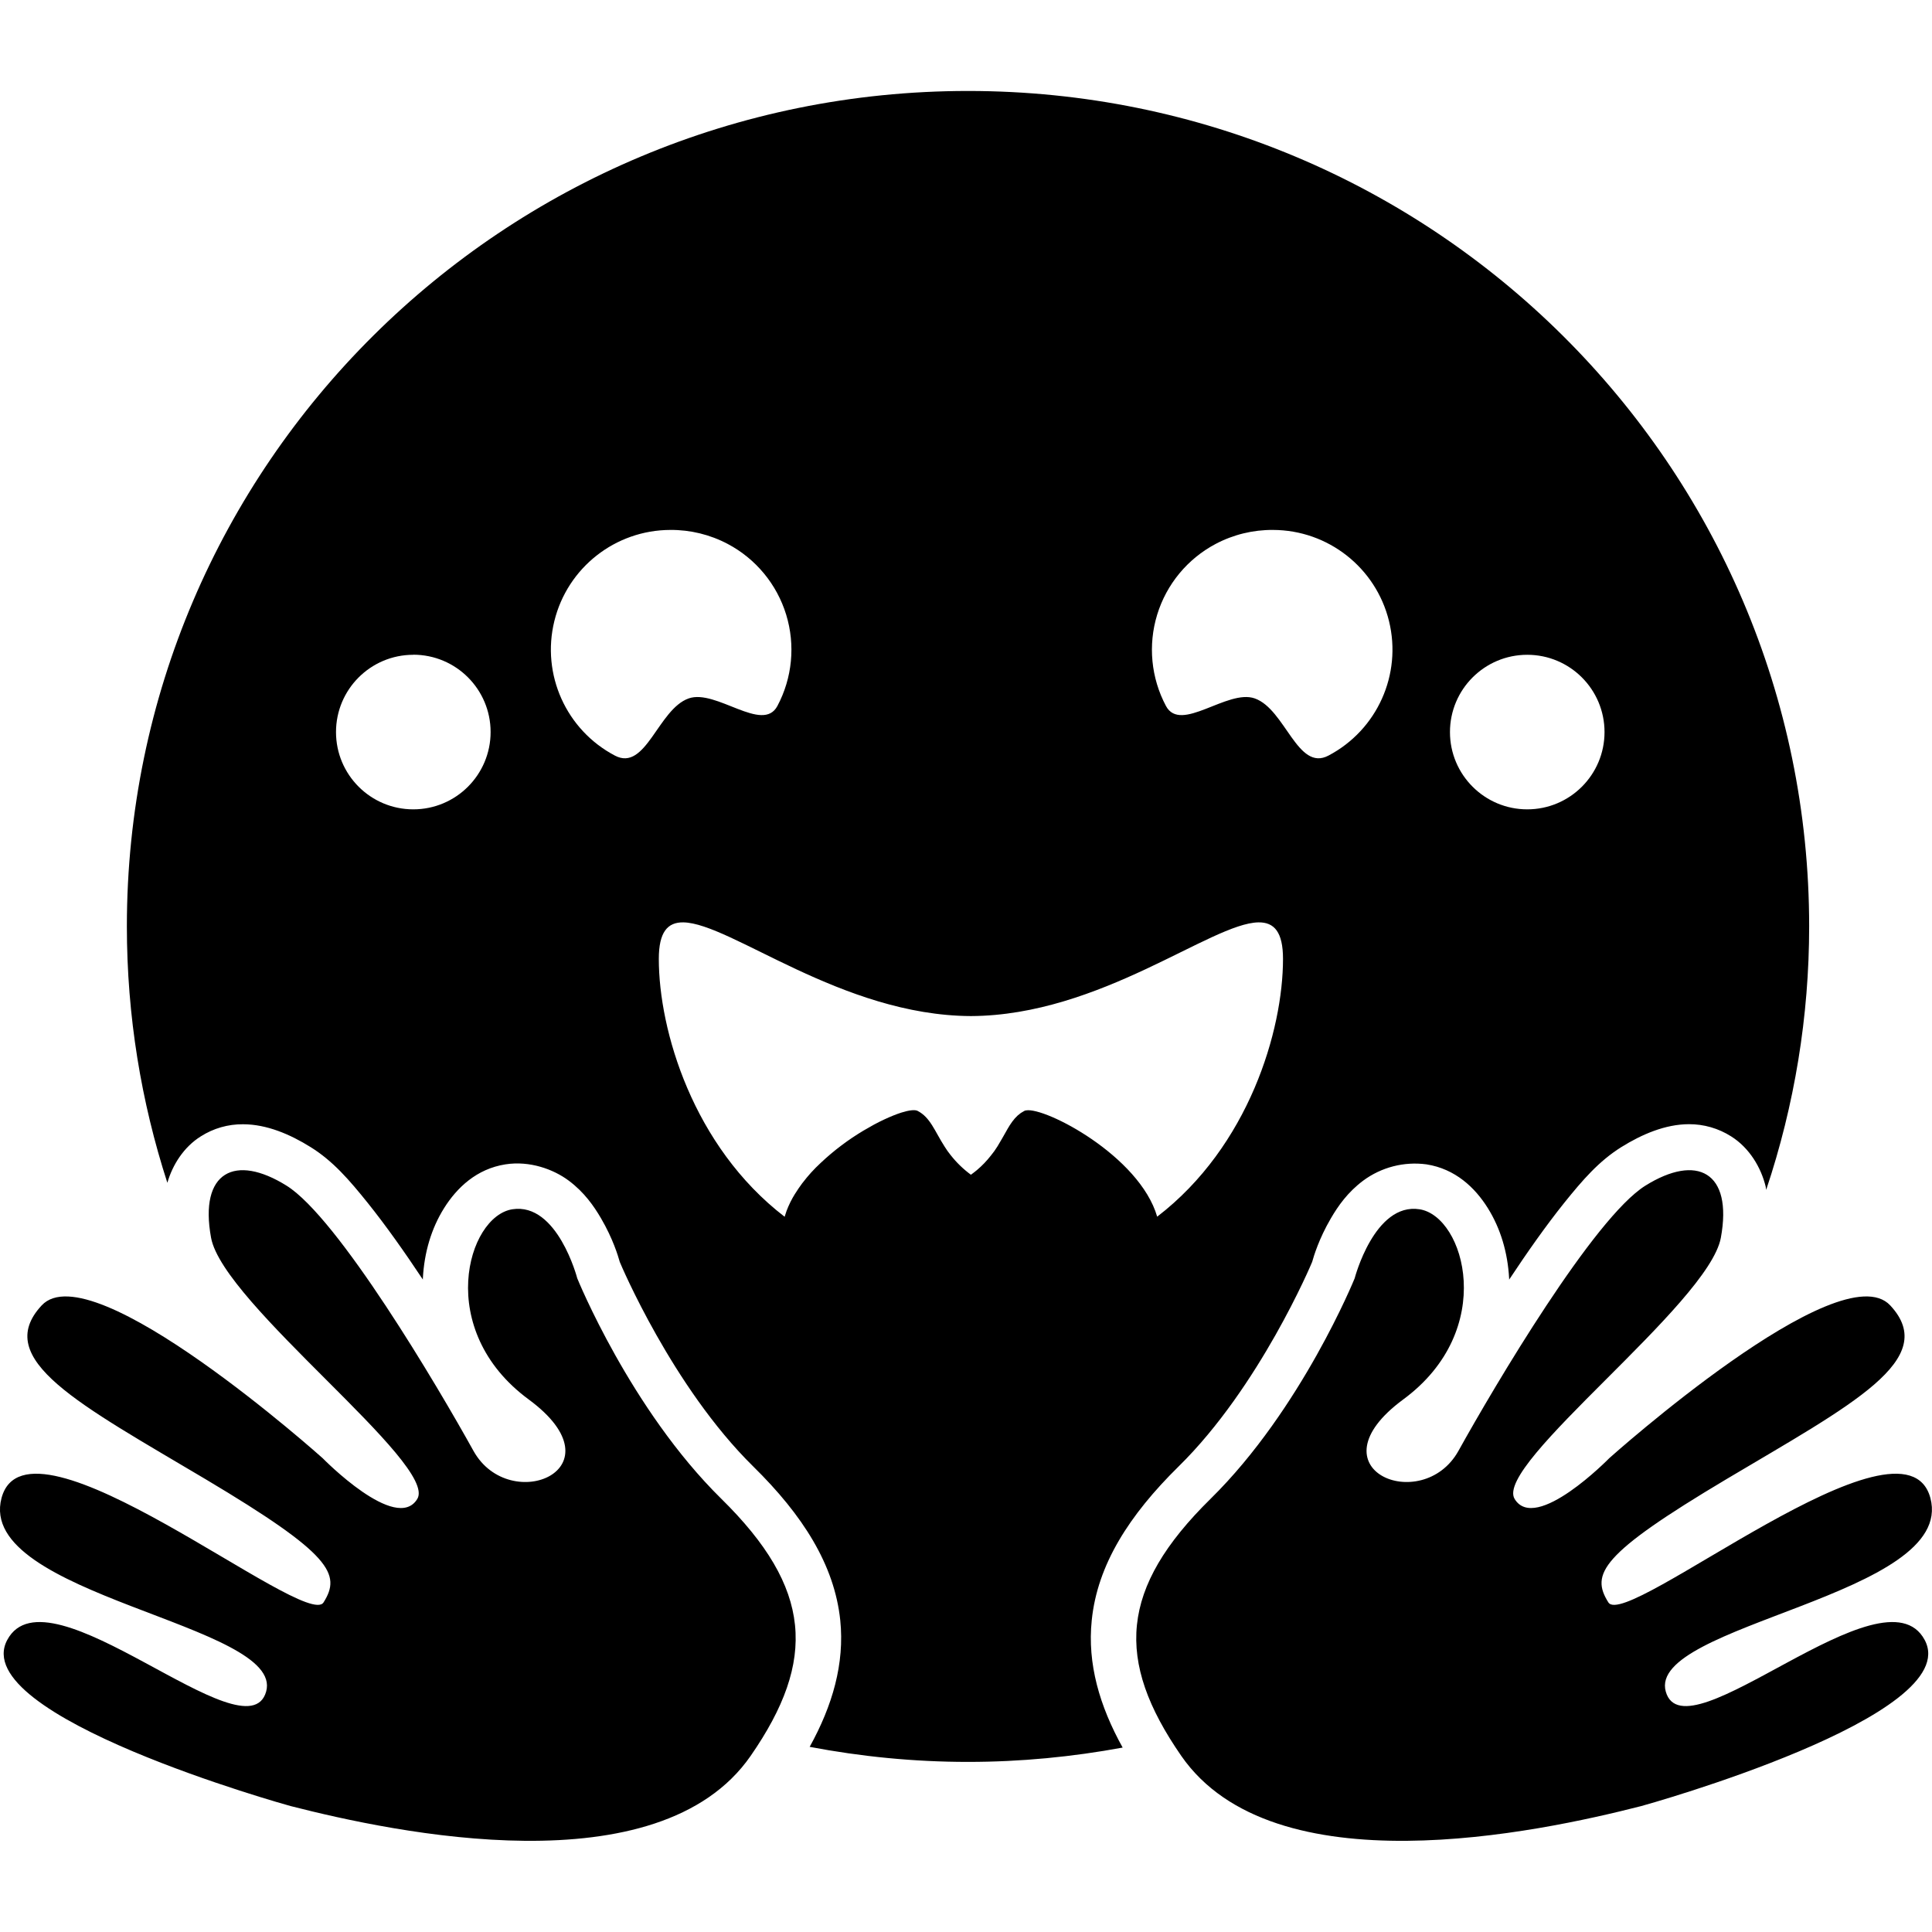
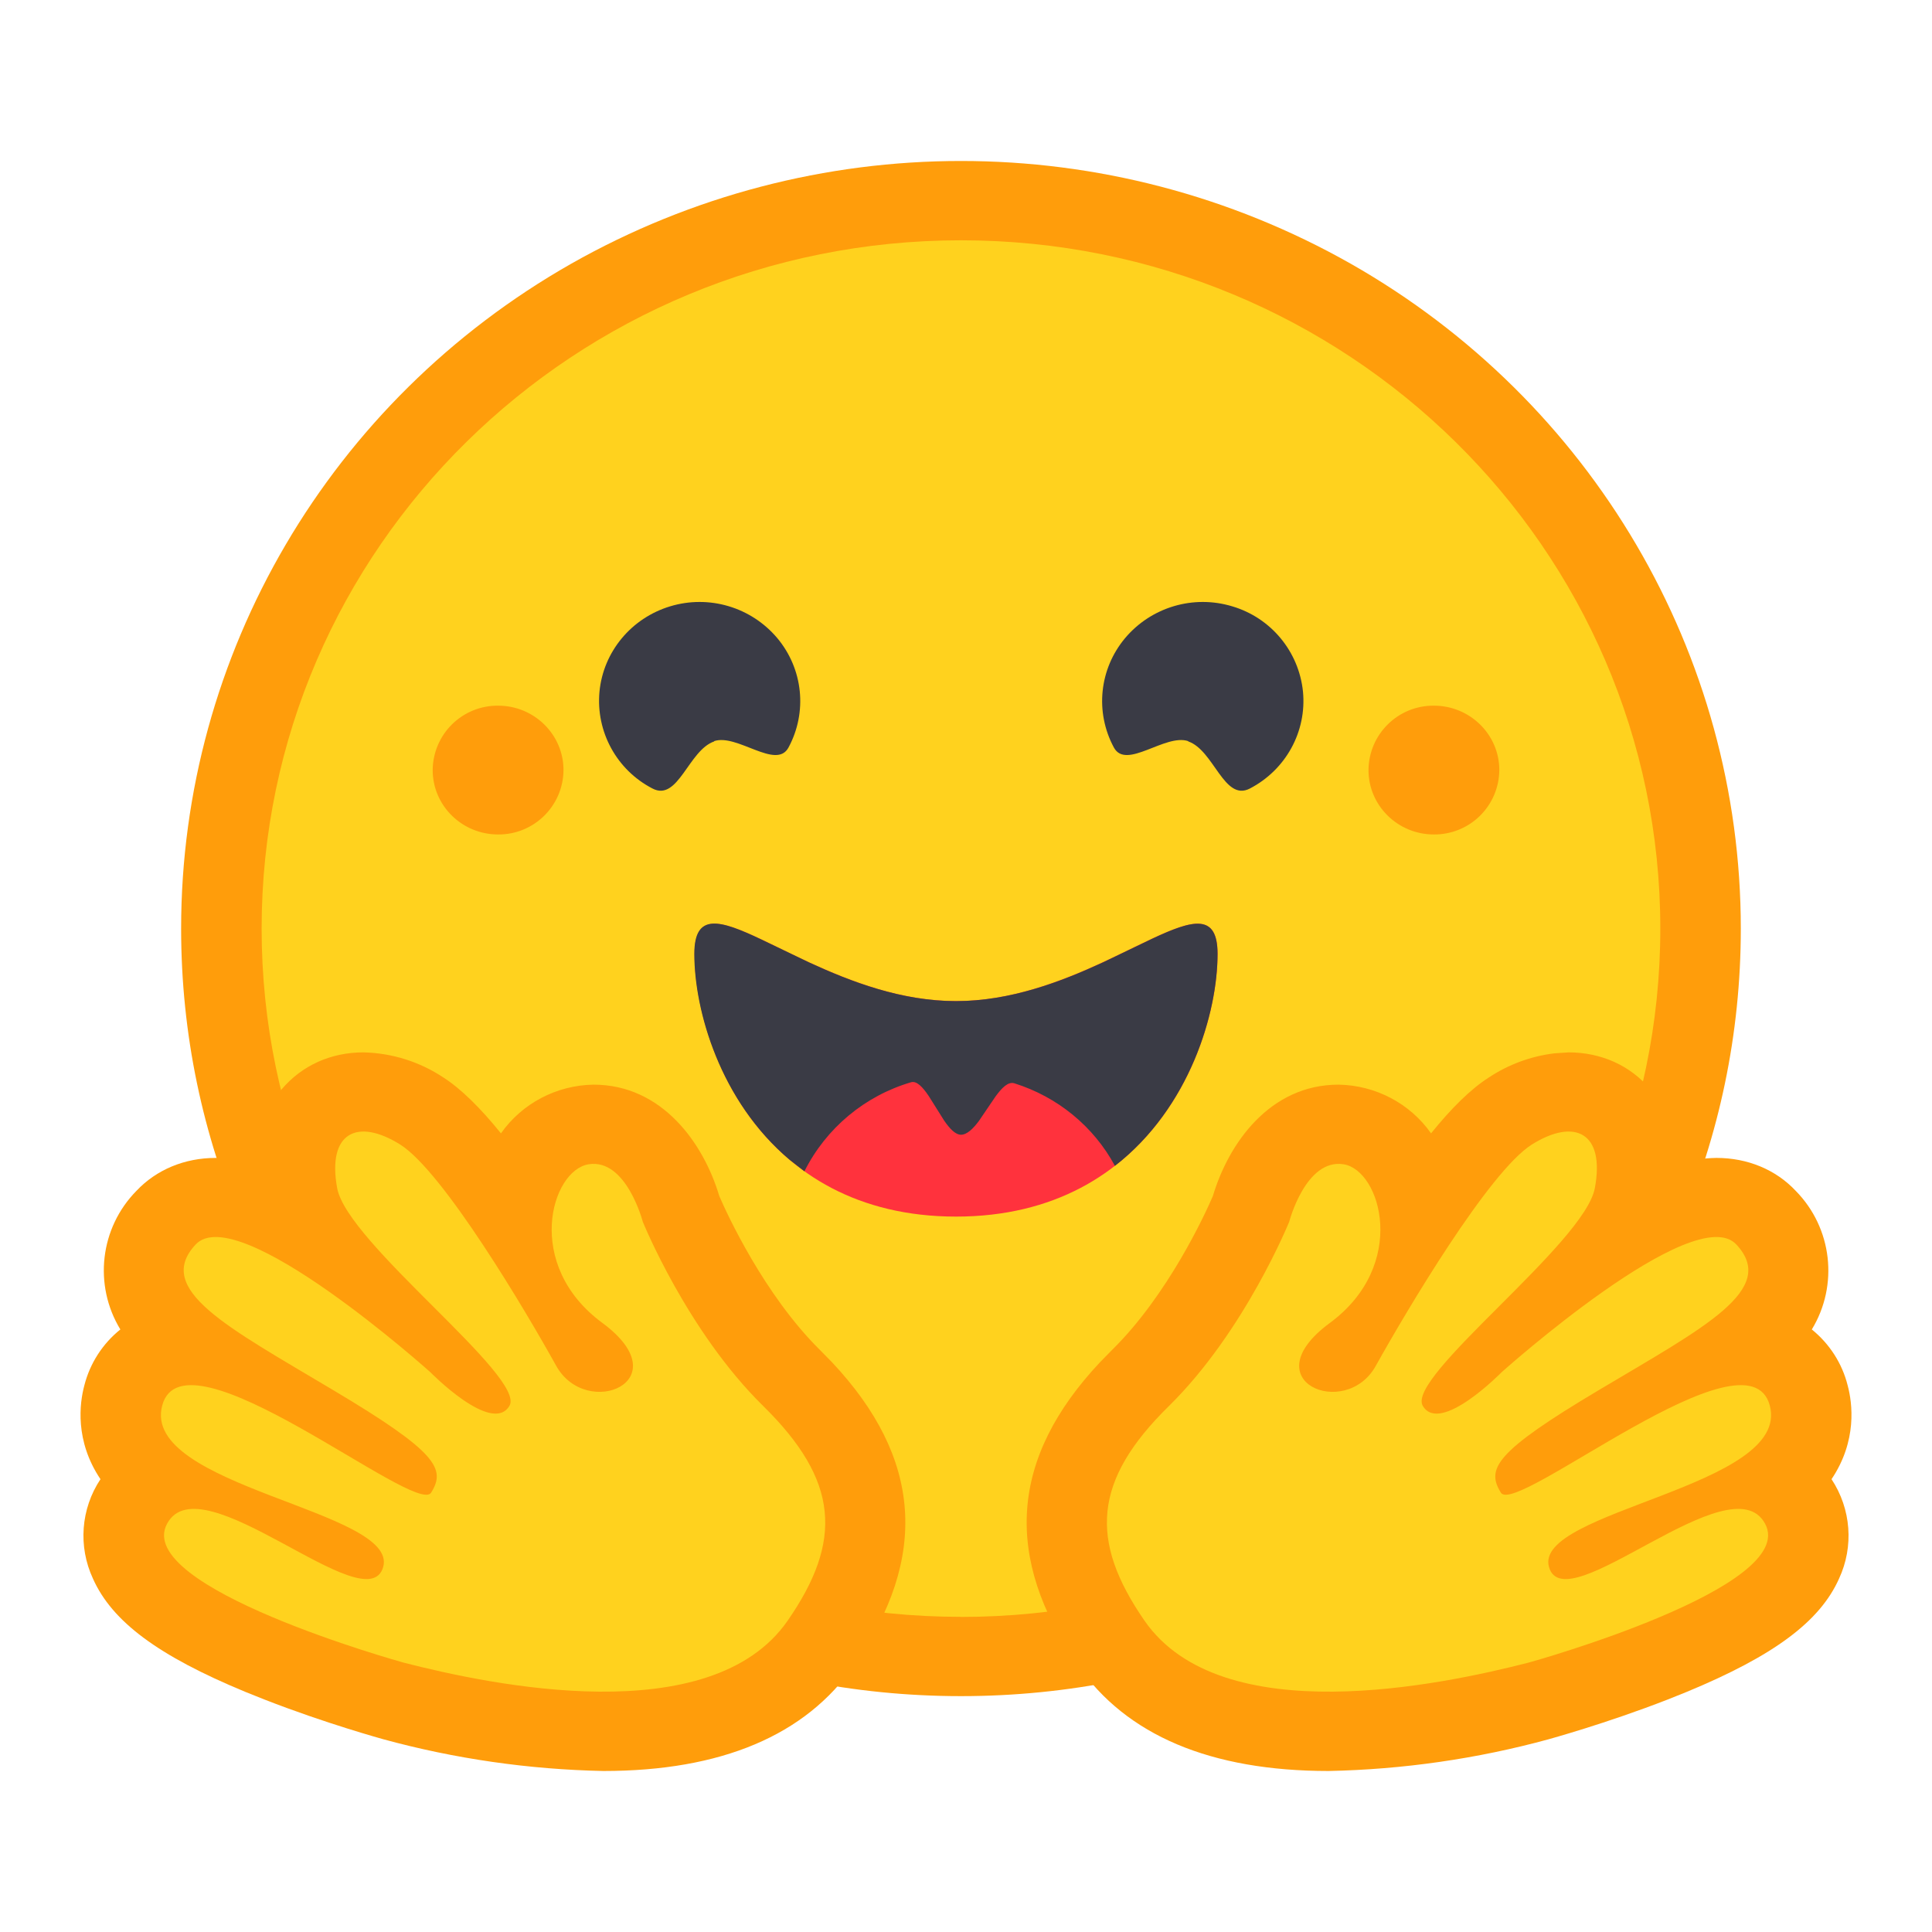
- <svg xmlns="http://www.w3.org/2000/svg" role="img" viewBox="0 0 24 24">
-   <path d="M12.025 1.13c-5.77 0-10.449 4.647-10.449 10.378 0 1.112.178 2.181.503 3.185.064-.222.203-.444.416-.577a.96.96 0 0 1 .524-.15c.293 0 .584.124.84.284.278.173.48.408.71.694.226.282.458.611.684.951v-.014c.017-.324.106-.622.264-.874s.403-.487.762-.543c.3-.047.596.06.787.203s.31.313.4.467c.15.257.212.468.233.542.01.026.653 1.552 1.657 2.54.616.605 1.01 1.223 1.082 1.912.055.537-.096 1.059-.38 1.572.637.121 1.294.187 1.967.187.657 0 1.298-.063 1.921-.178-.287-.517-.44-1.041-.384-1.581.07-.69.465-1.307 1.081-1.913 1.004-.987 1.647-2.513 1.657-2.539.021-.074.083-.285.233-.542.09-.154.208-.323.4-.467a1.08 1.08 0 0 1 .787-.203c.359.056.604.29.762.543s.247.55.265.874v.015c.225-.34.457-.67.683-.952.23-.286.432-.52.71-.694.257-.16.547-.284.84-.285a.97.97 0 0 1 .524.151c.228.143.373.388.43.625l.006.04a10.3 10.3 0 0 0 .534-3.273c0-5.731-4.678-10.378-10.449-10.378M8.327 6.583a1.5 1.5 0 0 1 .713.174 1.487 1.487 0 0 1 .617 2.013c-.183.343-.762-.214-1.102-.094-.38.134-.532.914-.917.71a1.487 1.487 0 0 1 .69-2.803m7.486 0a1.487 1.487 0 0 1 .689 2.803c-.385.204-.536-.576-.916-.71-.34-.12-.92.437-1.103.094a1.487 1.487 0 0 1 .617-2.013 1.5 1.5 0 0 1 .713-.174m-10.68 1.55a.96.96 0 1 1 0 1.921.96.96 0 0 1 0-1.92m13.838 0a.96.96 0 1 1 0 1.92.96.96 0 0 1 0-1.92M8.489 11.458c.588.01 1.965 1.157 3.572 1.164 1.607-.007 2.984-1.155 3.572-1.164.196-.003.305.12.305.454 0 .886-.424 2.328-1.563 3.202-.22-.756-1.396-1.366-1.63-1.32q-.011.001-.02.006l-.044.026-.01.008-.03.024q-.018.017-.035.036l-.032.04a1 1 0 0 0-.058.09l-.014.025q-.049.088-.11.19a1 1 0 0 1-.083.116 1.2 1.2 0 0 1-.173.18q-.035.029-.075.058a1.3 1.3 0 0 1-.251-.243 1 1 0 0 1-.076-.107c-.124-.193-.177-.363-.337-.444-.034-.016-.104-.008-.2.022q-.094.03-.216.087-.06.028-.125.063l-.13.074q-.067.04-.136.086a3 3 0 0 0-.135.096 3 3 0 0 0-.26.219 2 2 0 0 0-.12.121 2 2 0 0 0-.106.128l-.002.002a2 2 0 0 0-.09.132l-.001.001a1.2 1.2 0 0 0-.105.212q-.013.036-.024.073c-1.139-.875-1.563-2.317-1.563-3.203 0-.334.109-.457.305-.454m.836 10.354c.824-1.19.766-2.082-.365-3.194-1.13-1.112-1.789-2.738-1.789-2.738s-.246-.945-.806-.858-.97 1.499.202 2.362c1.173.864-.233 1.45-.685.64-.45-.812-1.683-2.896-2.322-3.295s-1.089-.175-.938.647 2.822 2.813 2.562 3.244-1.176-.506-1.176-.506-2.866-2.567-3.49-1.898.473 1.23 2.037 2.16c1.564.932 1.686 1.178 1.464 1.53s-3.675-2.511-4-1.297c-.323 1.214 3.524 1.567 3.287 2.405-.238.839-2.71-1.587-3.216-.642-.506.946 3.49 2.056 3.522 2.064 1.29.33 4.568 1.028 5.713-.624m5.349 0c-.824-1.19-.766-2.082.365-3.194 1.13-1.112 1.789-2.738 1.789-2.738s.246-.945.806-.858.97 1.499-.202 2.362c-1.173.864.233 1.45.685.64.451-.812 1.683-2.896 2.322-3.295s1.089-.175.938.647-2.822 2.813-2.562 3.244 1.176-.506 1.176-.506 2.866-2.567 3.49-1.898-.473 1.23-2.037 2.16c-1.564.932-1.686 1.178-1.464 1.53s3.675-2.511 4-1.297c.323 1.214-3.524 1.567-3.287 2.405.238.839 2.71-1.587 3.216-.642.506.946-3.49 2.056-3.522 2.064-1.29.33-4.568 1.028-5.713-.624" />
+ <svg xmlns="http://www.w3.org/2000/svg" height="1em" style="flex:none;line-height:1" viewBox="0 0 24 24" width="1em">
+   <path d="M2.25 11.535c0-3.407 1.847-6.554 4.844-8.258a9.822 9.822 0 019.687 0c2.997 1.704 4.844 4.851 4.844 8.258 0 5.266-4.337 9.535-9.687 9.535S2.25 16.8 2.25 11.535z" fill="#FF9D0B" />
+   <path d="M11.938 20.086c4.797 0 8.687-3.829 8.687-8.551 0-4.722-3.89-8.55-8.687-8.55-4.798 0-8.688 3.828-8.688 8.55 0 4.722 3.89 8.55 8.688 8.55z" fill="#FFD21E" />
+   <path d="M11.875 15.113c2.457 0 3.25-2.156 3.25-3.263 0-.576-.393-.394-1.023-.089-.582.283-1.365.675-2.224.675-1.798 0-3.25-1.693-3.25-.586 0 1.107.79 3.263 3.25 3.263h-.003z" fill="#FF323D" />
+   <path d="M14.76 9.21c.32.108.445.753.767.585.447-.233.707-.708.659-1.204a1.235 1.235 0 00-.879-1.059 1.262 1.262 0 00-1.33.394c-.322.384-.377.92-.14 1.36.153.283.638-.177.925-.079l-.002.003zm-5.887 0c-.32.108-.448.753-.768.585a1.226 1.226 0 01-.658-1.204c.048-.495.395-.913.878-1.059a1.262 1.262 0 011.33.394c.322.384.377.92.14 1.36-.152.283-.64-.177-.925-.079l.003.003zm1.12 5.34a2.166 2.166 0 011.325-1.106c.07-.02.144.06.219.171l.192.306c.069.1.139.175.209.175.074 0 .15-.074.223-.172l.205-.302c.08-.11.157-.188.234-.165.537.168.986.536 1.25 1.026.932-.724 1.275-1.905 1.275-2.633 0-.508-.306-.426-.81-.19l-.616.296c-.52.24-1.148.48-1.824.48-.676 0-1.302-.24-1.823-.48l-.589-.283c-.52-.248-.838-.342-.838.177 0 .703.32 1.831 1.187 2.56l.18.14z" fill="#3A3B45" />
+   <path d="M17.812 10.366a.806.806 0 00.813-.8c0-.441-.364-.8-.813-.8a.806.806 0 00-.812.8c0 .442.364.8.812.8zm-11.624 0a.806.806 0 00.812-.8c0-.441-.364-.8-.812-.8a.806.806 0 00-.813.8c0 .442.364.8.813.8zM4.515 13.073c-.405 0-.765.162-1.017.46a1.455 1.455 0 00-.333.925 1.801 1.801 0 00-.485-.074c-.387 0-.737.146-.985.409a1.41 1.41 0 00-.2 1.722 1.302 1.302 0 00-.447.694c-.06.222-.12.69.2 1.166a1.267 1.267 0 00-.093 1.236c.238.533.81.958 1.89 1.405l.24.096c.768.3 1.473.492 1.478.494.89.243 1.808.375 2.732.394 1.465 0 2.513-.443 3.115-1.314.93-1.342.842-2.575-.274-3.763l-.151-.154c-.692-.684-1.155-1.69-1.25-1.912-.195-.655-.71-1.383-1.562-1.383-.46.007-.889.233-1.15.605-.25-.31-.495-.553-.715-.694a1.87 1.87 0 00-.993-.312zm14.97 0c.405 0 .767.162 1.017.46.216.262.333.588.333.925.158-.047.322-.071.487-.074.388 0 .738.146.985.409a1.41 1.41 0 01.2 1.722c.22.178.377.422.445.694.06.222.12.69-.2 1.166.244.37.279.836.093 1.236-.238.533-.81.958-1.889 1.405l-.239.096c-.77.3-1.475.492-1.48.494-.89.243-1.808.375-2.732.394-1.465 0-2.513-.443-3.115-1.314-.93-1.342-.842-2.575.274-3.763l.151-.154c.695-.684 1.157-1.69 1.252-1.912.195-.655.708-1.383 1.56-1.383.46.007.889.233 1.15.605.25-.31.495-.553.718-.694.244-.162.523-.265.814-.3l.176-.012z" fill="#FF9D0B" />
+   <path d="M9.785 20.132c.688-.994.638-1.74-.305-2.667-.945-.928-1.495-2.288-1.495-2.288s-.205-.788-.672-.714c-.468.074-.81 1.25.17 1.971.977.721-.195 1.21-.573.534-.375-.677-1.405-2.416-1.94-2.751-.532-.332-.907-.148-.782.541.125.687 2.357 2.35 2.14 2.707-.218.362-.983-.42-.983-.42S2.953 14.9 2.43 15.46c-.52.558.398 1.026 1.7 1.803 1.308.778 1.41.985 1.225 1.28-.187.295-3.07-2.1-3.34-1.083-.27 1.011 2.943 1.304 2.745 2.006-.2.7-2.265-1.324-2.685-.537-.425.79 2.913 1.718 2.94 1.725 1.075.276 3.813.859 4.77-.522zm4.432 0c-.687-.994-.64-1.74.305-2.667.943-.928 1.493-2.288 1.493-2.288s.205-.788.675-.714c.465.074.807 1.25-.17 1.971-.98.721.195 1.21.57.534.377-.677 1.407-2.416 1.94-2.751.532-.332.91-.148.782.541-.125.687-2.355 2.35-2.137 2.707.215.362.98-.42.98-.42S21.05 14.9 21.57 15.46c.52.558-.395 1.026-1.7 1.803-1.308.778-1.408.985-1.225 1.28.187.295 3.07-2.1 3.34-1.083.27 1.011-2.94 1.304-2.743 2.006.2.7 2.263-1.324 2.685-.537.423.79-2.912 1.718-2.94 1.725-1.077.276-3.815.859-4.77-.522z" fill="#FFD21E" />
</svg>
